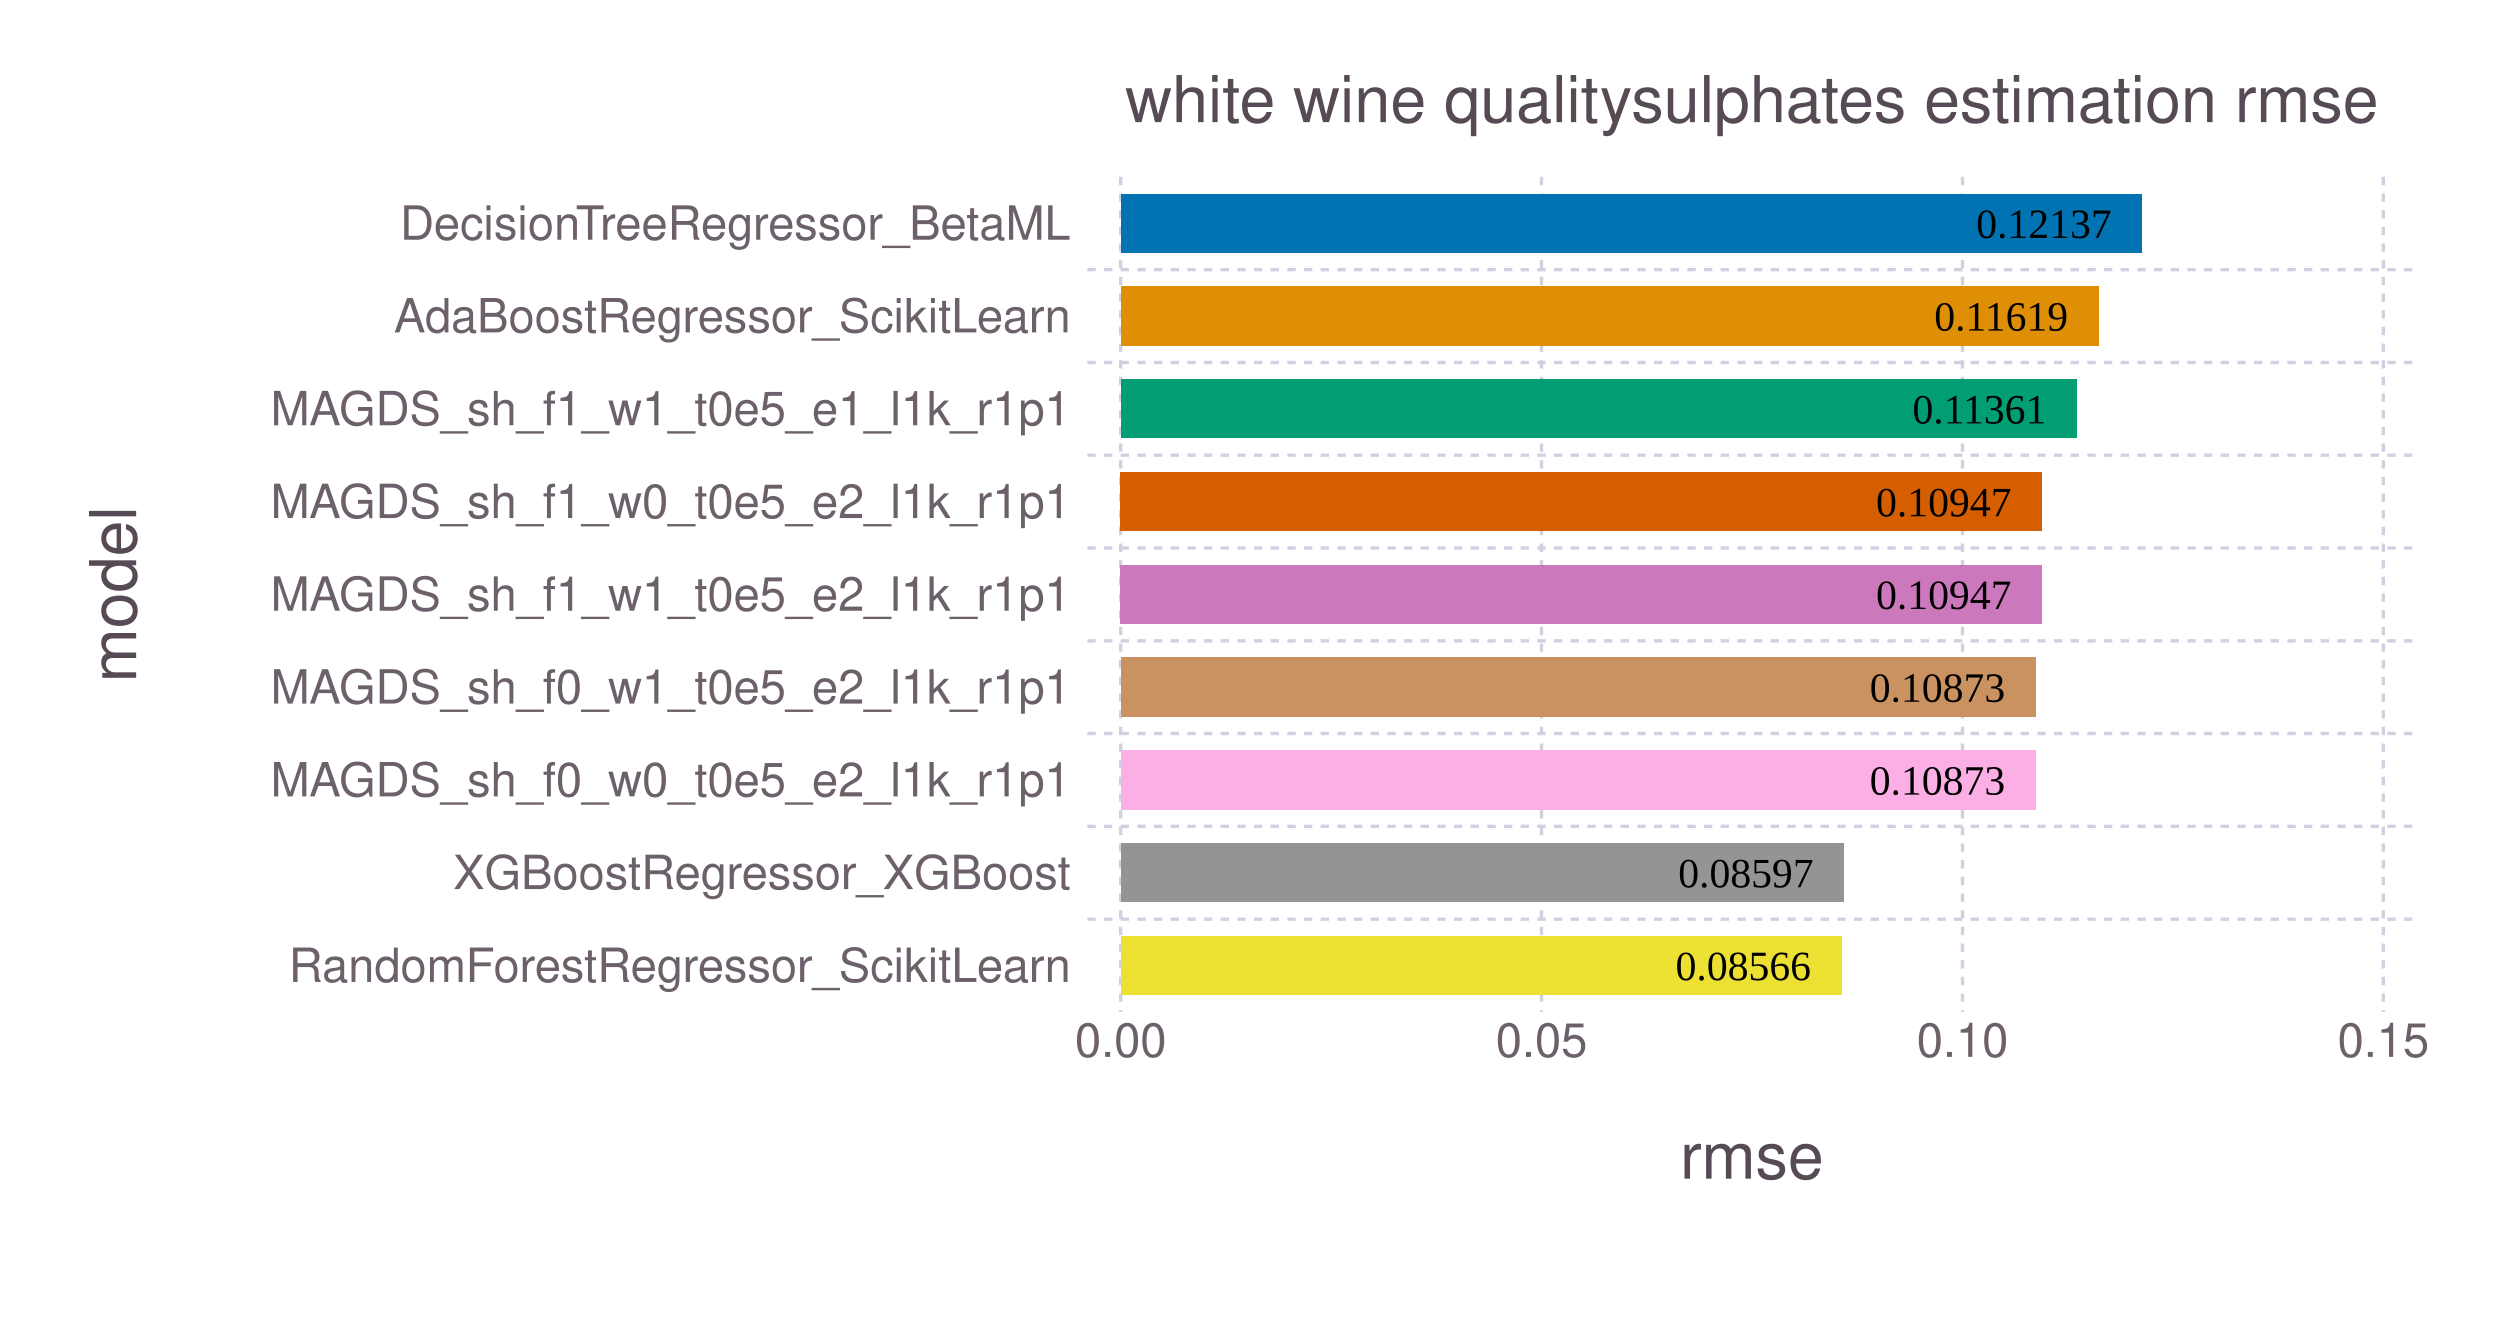
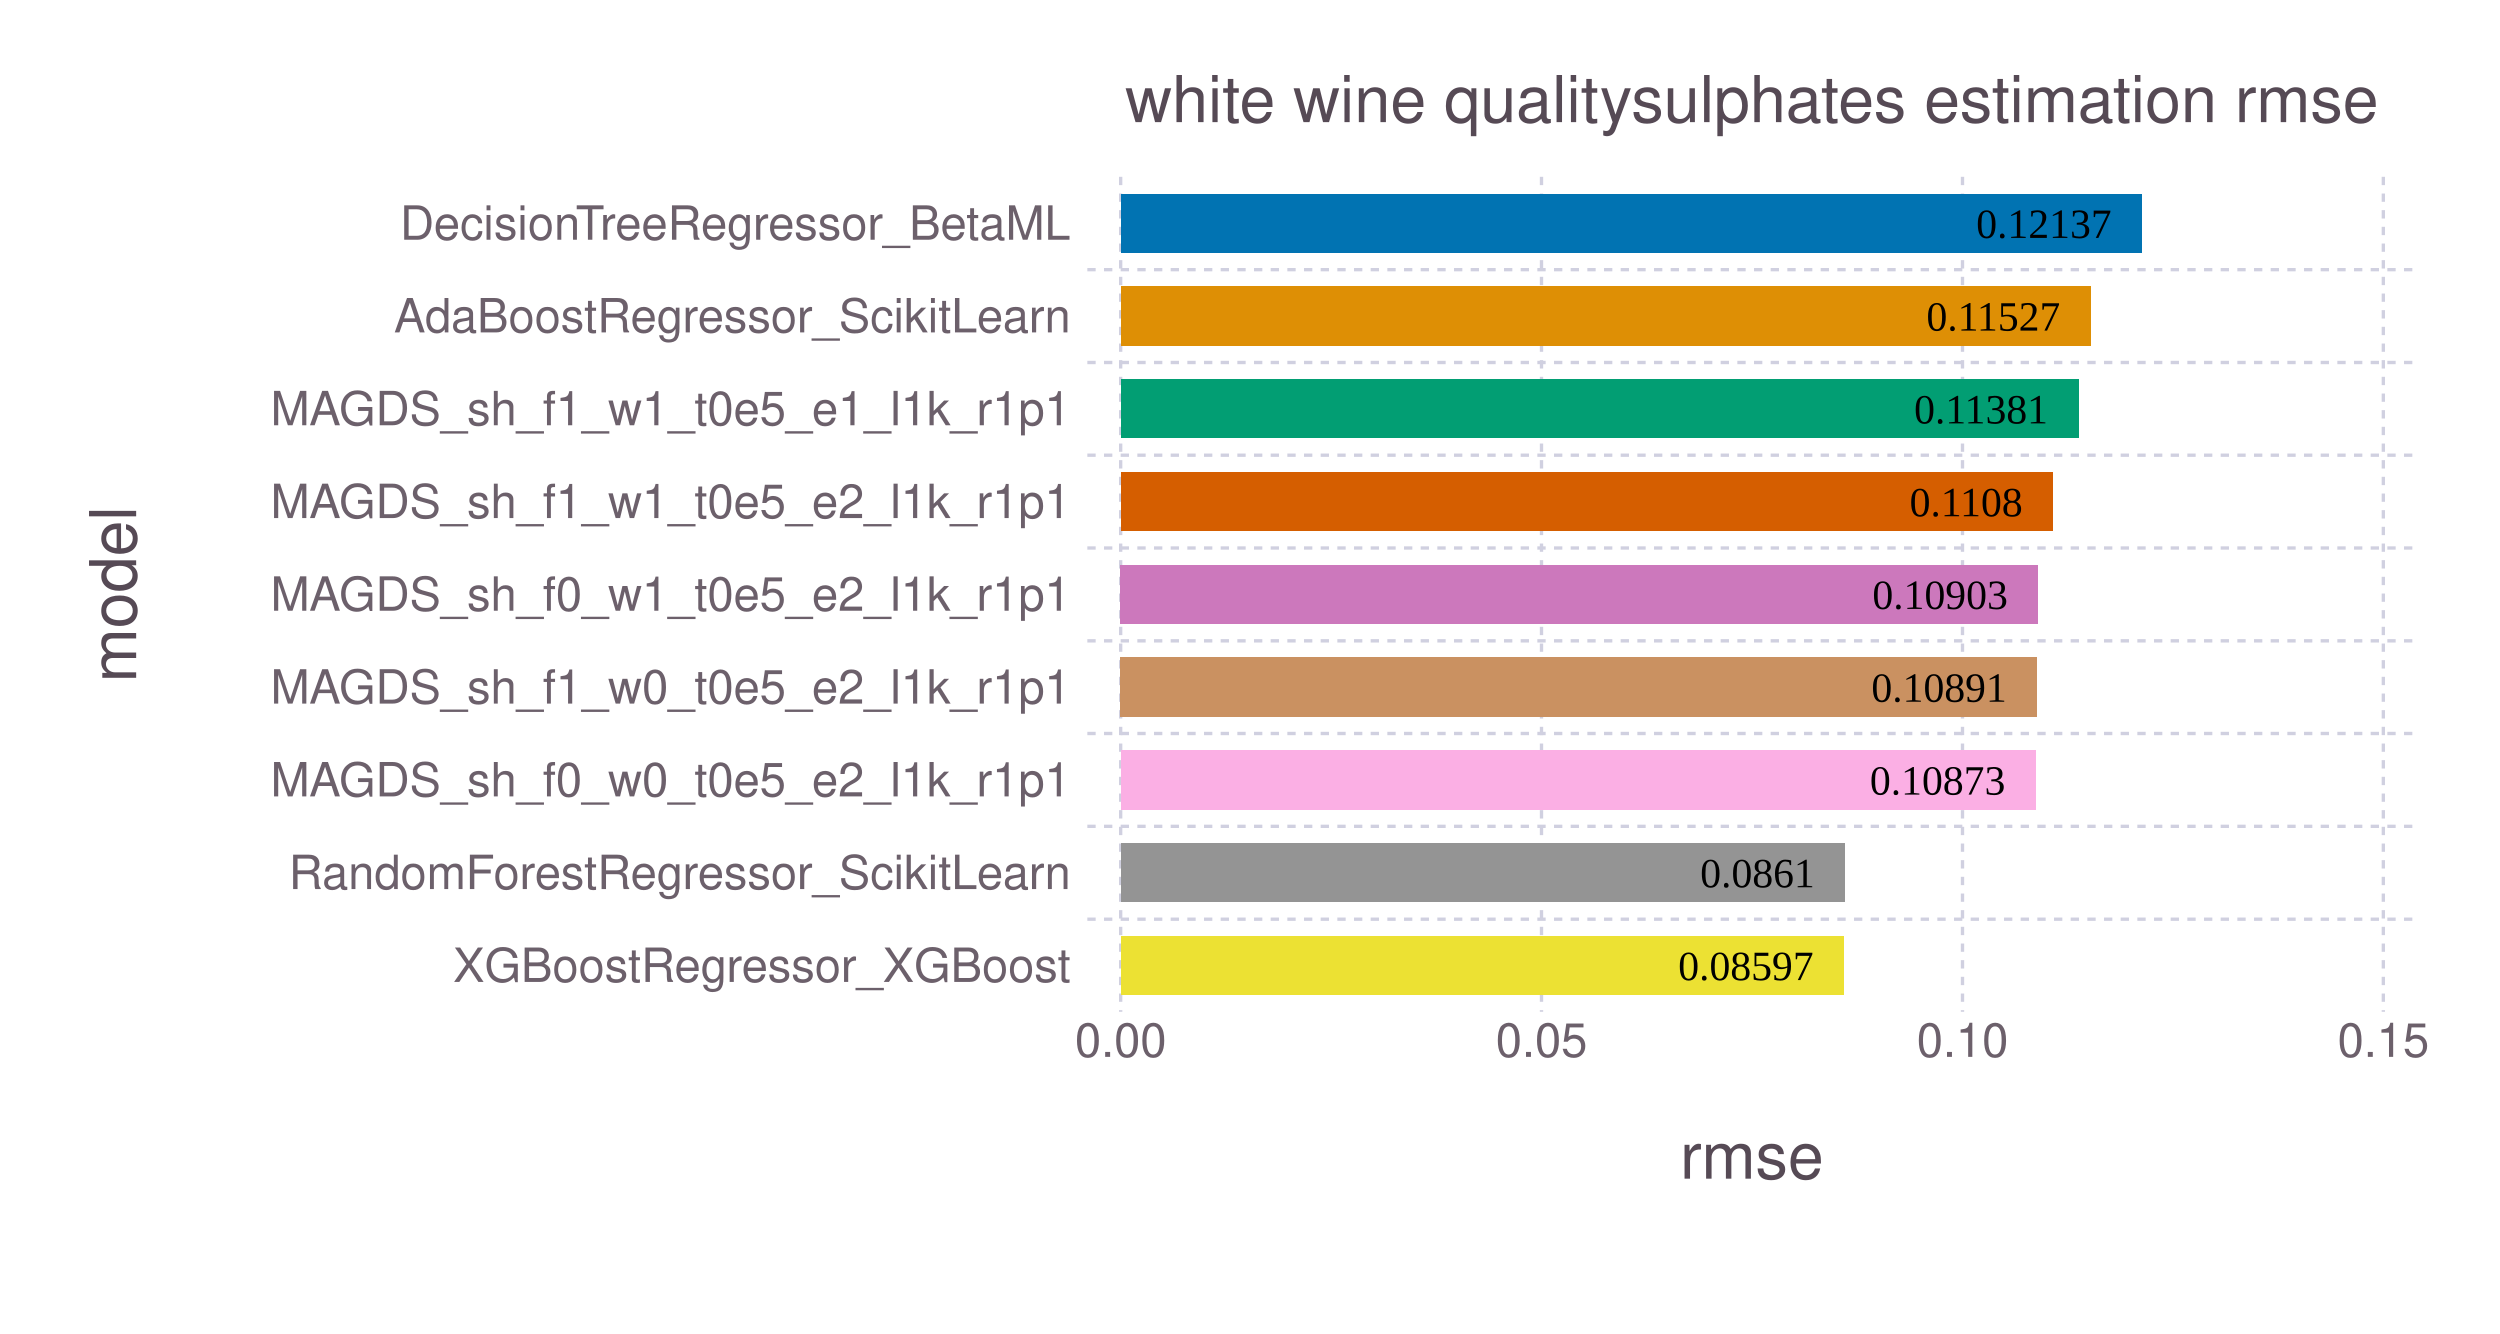
<svg xmlns="http://www.w3.org/2000/svg" version="1.2" width="150mm" height="80mm" viewBox="0 0 150 80" stroke="none" fill="#000000" stroke-width="0.3" font-size="3.88">
  <defs>
    <marker id="arrow" markerWidth="15" markerHeight="7" refX="5" refY="3.5" orient="auto" markerUnits="strokeWidth">
      <path d="M0,0 L15,3.5 L0,7 z" stroke="context-stroke" fill="context-stroke" />
    </marker>
  </defs>
-   <g class="plotroot xscalable" id="img-18e792ad-1">
-     <g font-size="3.88" font-family="'PT Sans','Helvetica Neue','Helvetica',sans-serif" fill="#564A55" stroke="#000000" stroke-opacity="0.000" id="img-18e792ad-2">
+   <g class="plotroot xscalable" id="img-1f26ceb2-1">
+     <g font-size="3.88" font-family="'PT Sans','Helvetica Neue','Helvetica',sans-serif" fill="#564A55" stroke="#000000" stroke-opacity="0.000" id="img-1f26ceb2-2">
      <g transform="translate(105.12,68.39)">
        <g class="primitive">
          <text text-anchor="middle" dy="0.6em">rmse</text>
        </g>
      </g>
    </g>
-     <g class="guide xlabels" font-size="2.82" font-family="'PT Sans Caption','Helvetica Neue','Helvetica',sans-serif" fill="#6C606B" id="img-18e792ad-3">
+     <g class="guide xlabels" font-size="2.82" font-family="'PT Sans Caption','Helvetica Neue','Helvetica',sans-serif" fill="#6C606B" id="img-1f26ceb2-3">
      <g transform="translate(67.24,61.72)">
        <g class="primitive">
          <text text-anchor="middle" dy="0.6em">0.00</text>
        </g>
      </g>
      <g transform="translate(92.49,61.72)">
        <g class="primitive">
          <text text-anchor="middle" dy="0.6em">0.05</text>
        </g>
      </g>
      <g transform="translate(117.75,61.72)">
        <g class="primitive">
          <text text-anchor="middle" dy="0.6em">0.10</text>
        </g>
      </g>
      <g transform="translate(143,61.72)">
        <g class="primitive">
          <text text-anchor="middle" dy="0.6em">0.15</text>
        </g>
      </g>
    </g>
-     <g clip-path="url(#img-18e792ad-4)">
-       <g id="img-18e792ad-5">
-         <g pointer-events="visible" stroke-width="0.3" fill="#000000" fill-opacity="0.000" stroke="#000000" stroke-opacity="0.000" class="guide background" id="img-18e792ad-6">
-           <g transform="translate(105.12,35.66)" id="img-18e792ad-7">
+     <g clip-path="url(#img-1f26ceb2-4)">
+       <g id="img-1f26ceb2-5">
+         <g pointer-events="visible" stroke-width="0.3" fill="#000000" fill-opacity="0.000" stroke="#000000" stroke-opacity="0.000" class="guide background" id="img-1f26ceb2-6">
+           <g transform="translate(105.12,35.66)" id="img-1f26ceb2-7">
            <path d="M-39.88,-25.05 L39.88,-25.05 39.88,25.05 -39.88,25.05  z" class="primitive" />
          </g>
        </g>
-         <g class="guide ygridlines xfixed" stroke-dasharray="0.5,0.5" stroke-width="0.2" stroke="#D0D0E0" id="img-18e792ad-8">
-           <g transform="translate(105.12,16.18)" id="img-18e792ad-9">
-             <path fill="none" d="M-39.88,0 L39.88,0 " class="primitive" />
-           </g>
-           <g transform="translate(105.12,21.75)" id="img-18e792ad-10">
-             <path fill="none" d="M-39.88,0 L39.88,0 " class="primitive" />
-           </g>
-           <g transform="translate(105.12,27.31)" id="img-18e792ad-11">
-             <path fill="none" d="M-39.88,0 L39.88,0 " class="primitive" />
-           </g>
-           <g transform="translate(105.12,32.88)" id="img-18e792ad-12">
-             <path fill="none" d="M-39.88,0 L39.88,0 " class="primitive" />
-           </g>
-           <g transform="translate(105.12,38.45)" id="img-18e792ad-13">
-             <path fill="none" d="M-39.88,0 L39.88,0 " class="primitive" />
-           </g>
-           <g transform="translate(105.12,44.01)" id="img-18e792ad-14">
-             <path fill="none" d="M-39.88,0 L39.88,0 " class="primitive" />
-           </g>
-           <g transform="translate(105.12,49.58)" id="img-18e792ad-15">
-             <path fill="none" d="M-39.88,0 L39.88,0 " class="primitive" />
-           </g>
-           <g transform="translate(105.12,55.15)" id="img-18e792ad-16">
-             <path fill="none" d="M-39.88,0 L39.88,0 " class="primitive" />
-           </g>
-         </g>
-         <g class="guide xgridlines yfixed" stroke-dasharray="0.5,0.5" stroke-width="0.2" stroke="#D0D0E0" id="img-18e792ad-17">
-           <g transform="translate(67.24,35.66)" id="img-18e792ad-18">
-             <path fill="none" d="M0,-25.05 L0,25.05 " class="primitive" />
-           </g>
-           <g transform="translate(92.49,35.66)" id="img-18e792ad-19">
-             <path fill="none" d="M0,-25.05 L0,25.05 " class="primitive" />
-           </g>
-           <g transform="translate(117.75,35.66)" id="img-18e792ad-20">
-             <path fill="none" d="M0,-25.05 L0,25.05 " class="primitive" />
-           </g>
-           <g transform="translate(143,35.66)" id="img-18e792ad-21">
-             <path fill="none" d="M0,-25.05 L0,25.05 " class="primitive" />
-           </g>
-         </g>
-         <g class="plotpanel" id="img-18e792ad-22">
-           <g shape-rendering="crispEdges" stroke-width="0.3" id="img-18e792ad-23">
-             <g stroke="#000000" stroke-opacity="0.000" class="geometry" id="img-18e792ad-24">
-               <g transform="translate(88.87,57.93)" id="img-18e792ad-25" fill="#ECE133">
-                 <path d="M-21.63,-1.78 L21.63,-1.78 21.63,1.78 -21.63,1.78  z" class="primitive" />
-               </g>
-               <g transform="translate(88.95,52.36)" id="img-18e792ad-26" fill="#949494">
+         <g class="guide ygridlines xfixed" stroke-dasharray="0.5,0.5" stroke-width="0.2" stroke="#D0D0E0" id="img-1f26ceb2-8">
+           <g transform="translate(105.12,16.18)" id="img-1f26ceb2-9">
+             <path fill="none" d="M-39.88,0 L39.88,0 " class="primitive" />
+           </g>
+           <g transform="translate(105.12,21.75)" id="img-1f26ceb2-10">
+             <path fill="none" d="M-39.88,0 L39.88,0 " class="primitive" />
+           </g>
+           <g transform="translate(105.12,27.31)" id="img-1f26ceb2-11">
+             <path fill="none" d="M-39.88,0 L39.88,0 " class="primitive" />
+           </g>
+           <g transform="translate(105.12,32.88)" id="img-1f26ceb2-12">
+             <path fill="none" d="M-39.88,0 L39.88,0 " class="primitive" />
+           </g>
+           <g transform="translate(105.12,38.45)" id="img-1f26ceb2-13">
+             <path fill="none" d="M-39.88,0 L39.88,0 " class="primitive" />
+           </g>
+           <g transform="translate(105.12,44.01)" id="img-1f26ceb2-14">
+             <path fill="none" d="M-39.88,0 L39.88,0 " class="primitive" />
+           </g>
+           <g transform="translate(105.12,49.58)" id="img-1f26ceb2-15">
+             <path fill="none" d="M-39.88,0 L39.88,0 " class="primitive" />
+           </g>
+           <g transform="translate(105.12,55.15)" id="img-1f26ceb2-16">
+             <path fill="none" d="M-39.88,0 L39.88,0 " class="primitive" />
+           </g>
+         </g>
+         <g class="guide xgridlines yfixed" stroke-dasharray="0.5,0.5" stroke-width="0.2" stroke="#D0D0E0" id="img-1f26ceb2-17">
+           <g transform="translate(67.24,35.66)" id="img-1f26ceb2-18">
+             <path fill="none" d="M0,-25.05 L0,25.05 " class="primitive" />
+           </g>
+           <g transform="translate(92.49,35.66)" id="img-1f26ceb2-19">
+             <path fill="none" d="M0,-25.05 L0,25.05 " class="primitive" />
+           </g>
+           <g transform="translate(117.75,35.66)" id="img-1f26ceb2-20">
+             <path fill="none" d="M0,-25.05 L0,25.05 " class="primitive" />
+           </g>
+           <g transform="translate(143,35.66)" id="img-1f26ceb2-21">
+             <path fill="none" d="M0,-25.05 L0,25.05 " class="primitive" />
+           </g>
+         </g>
+         <g class="plotpanel" id="img-1f26ceb2-22">
+           <g shape-rendering="crispEdges" stroke-width="0.3" id="img-1f26ceb2-23">
+             <g stroke="#000000" stroke-opacity="0.000" class="geometry" id="img-1f26ceb2-24">
+               <g transform="translate(88.95,57.93)" id="img-1f26ceb2-25" fill="#ECE133">
                <path d="M-21.71,-1.78 L21.71,-1.78 21.71,1.78 -21.71,1.78  z" class="primitive" />
              </g>
-               <g transform="translate(94.7,46.8)" id="img-18e792ad-27" fill="#FBAFE4">
+               <g transform="translate(88.98,52.36)" id="img-1f26ceb2-26" fill="#949494">
+                 <path d="M-21.74,-1.78 L21.74,-1.78 21.74,1.78 -21.74,1.78  z" class="primitive" />
+               </g>
+               <g transform="translate(94.7,46.8)" id="img-1f26ceb2-27" fill="#FBAFE4">
                <path d="M-27.46,-1.78 L27.46,-1.78 27.46,1.78 -27.46,1.78  z" class="primitive" />
              </g>
-               <g transform="translate(94.7,41.23)" id="img-18e792ad-28" fill="#CA9161">
-                 <path d="M-27.46,-1.78 L27.46,-1.78 27.46,1.78 -27.46,1.78  z" class="primitive" />
-               </g>
-               <g transform="translate(94.88,35.66)" id="img-18e792ad-29" fill="#CC78BC">
-                 <path d="M-27.65,-1.78 L27.65,-1.78 27.65,1.78 -27.65,1.78  z" class="primitive" />
-               </g>
-               <g transform="translate(94.88,30.1)" id="img-18e792ad-30" fill="#D55E00">
-                 <path d="M-27.65,-1.78 L27.65,-1.78 27.65,1.78 -27.65,1.78  z" class="primitive" />
-               </g>
-               <g transform="translate(95.93,24.53)" id="img-18e792ad-31" fill="#029E73">
-                 <path d="M-28.69,-1.78 L28.69,-1.78 28.69,1.78 -28.69,1.78  z" class="primitive" />
-               </g>
-               <g transform="translate(96.58,18.96)" id="img-18e792ad-32" fill="#DE8F05">
-                 <path d="M-29.34,-1.78 L29.34,-1.78 29.34,1.78 -29.34,1.78  z" class="primitive" />
-               </g>
-               <g transform="translate(97.89,13.4)" id="img-18e792ad-33" fill="#0173B2">
+               <g transform="translate(94.74,41.23)" id="img-1f26ceb2-28" fill="#CA9161">
+                 <path d="M-27.51,-1.78 L27.51,-1.78 27.51,1.78 -27.51,1.78  z" class="primitive" />
+               </g>
+               <g transform="translate(94.77,35.66)" id="img-1f26ceb2-29" fill="#CC78BC">
+                 <path d="M-27.54,-1.78 L27.54,-1.78 27.54,1.78 -27.54,1.78  z" class="primitive" />
+               </g>
+               <g transform="translate(95.22,30.1)" id="img-1f26ceb2-30" fill="#D55E00">
+                 <path d="M-27.98,-1.78 L27.98,-1.78 27.98,1.78 -27.98,1.78  z" class="primitive" />
+               </g>
+               <g transform="translate(95.98,24.53)" id="img-1f26ceb2-31" fill="#029E73">
+                 <path d="M-28.74,-1.78 L28.74,-1.78 28.74,1.78 -28.74,1.78  z" class="primitive" />
+               </g>
+               <g transform="translate(96.35,18.96)" id="img-1f26ceb2-32" fill="#DE8F05">
+                 <path d="M-29.11,-1.78 L29.11,-1.78 29.11,1.78 -29.11,1.78  z" class="primitive" />
+               </g>
+               <g transform="translate(97.89,13.4)" id="img-1f26ceb2-33" fill="#0173B2">
                <path d="M-30.65,-1.78 L30.65,-1.78 30.65,1.78 -30.65,1.78  z" class="primitive" />
              </g>
            </g>
          </g>
        </g>
-         <g class="geometry" id="img-18e792ad-34">
-           <g fill="#000000" font-size="2.5" id="img-18e792ad-35">
-             <g transform="translate(126.7,13.4)" id="img-18e792ad-36">
+         <g class="geometry" id="img-1f26ceb2-34">
+           <g fill="#000000" font-size="2.5" id="img-1f26ceb2-35">
+             <g transform="translate(126.7,13.4)" id="img-1f26ceb2-36">
              <g class="primitive">
                <text text-anchor="end" dy="0.35em">0.12137</text>
              </g>
            </g>
-             <g transform="translate(124.09,18.96)" id="img-18e792ad-37">
-               <g class="primitive">
-                 <text text-anchor="end" dy="0.35em">0.11619</text>
-               </g>
-             </g>
-             <g transform="translate(122.78,24.53)" id="img-18e792ad-38">
-               <g class="primitive">
-                 <text text-anchor="end" dy="0.35em">0.11361</text>
-               </g>
-             </g>
-             <g transform="translate(120.69,30.1)" id="img-18e792ad-39">
-               <g class="primitive">
-                 <text text-anchor="end" dy="0.35em">0.10947</text>
-               </g>
-             </g>
-             <g transform="translate(120.69,35.66)" id="img-18e792ad-40">
-               <g class="primitive">
-                 <text text-anchor="end" dy="0.35em">0.10947</text>
-               </g>
-             </g>
-             <g transform="translate(120.31,41.23)" id="img-18e792ad-41">
+             <g transform="translate(123.62,18.96)" id="img-1f26ceb2-37">
+               <g class="primitive">
+                 <text text-anchor="end" dy="0.35em">0.11527</text>
+               </g>
+             </g>
+             <g transform="translate(122.88,24.53)" id="img-1f26ceb2-38">
+               <g class="primitive">
+                 <text text-anchor="end" dy="0.35em">0.11381</text>
+               </g>
+             </g>
+             <g transform="translate(121.36,30.1)" id="img-1f26ceb2-39">
+               <g class="primitive">
+                 <text text-anchor="end" dy="0.35em">0.1108</text>
+               </g>
+             </g>
+             <g transform="translate(120.47,35.66)" id="img-1f26ceb2-40">
+               <g class="primitive">
+                 <text text-anchor="end" dy="0.35em">0.10903</text>
+               </g>
+             </g>
+             <g transform="translate(120.41,41.23)" id="img-1f26ceb2-41">
+               <g class="primitive">
+                 <text text-anchor="end" dy="0.35em">0.10891</text>
+               </g>
+             </g>
+             <g transform="translate(120.32,46.8)" id="img-1f26ceb2-42">
              <g class="primitive">
                <text text-anchor="end" dy="0.35em">0.10873</text>
              </g>
            </g>
-             <g transform="translate(120.31,46.8)" id="img-18e792ad-42">
-               <g class="primitive">
-                 <text text-anchor="end" dy="0.35em">0.10873</text>
-               </g>
-             </g>
-             <g transform="translate(108.82,52.36)" id="img-18e792ad-43">
+             <g transform="translate(108.89,52.36)" id="img-1f26ceb2-43">
+               <g class="primitive">
+                 <text text-anchor="end" dy="0.35em">0.0861</text>
+               </g>
+             </g>
+             <g transform="translate(108.82,57.93)" id="img-1f26ceb2-44">
              <g class="primitive">
                <text text-anchor="end" dy="0.35em">0.08597</text>
              </g>
            </g>
-             <g transform="translate(108.66,57.93)" id="img-18e792ad-44">
-               <g class="primitive">
-                 <text text-anchor="end" dy="0.35em">0.08566</text>
-               </g>
-             </g>
-           </g>
-         </g>
-       </g>
-     </g>
-     <g class="guide ylabels" font-size="2.82" font-family="'PT Sans Caption','Helvetica Neue','Helvetica',sans-serif" fill="#6C606B" id="img-18e792ad-45">
-       <g transform="translate(64.24,13.4)" id="img-18e792ad-46">
+           </g>
+         </g>
+       </g>
+     </g>
+     <g class="guide ylabels" font-size="2.82" font-family="'PT Sans Caption','Helvetica Neue','Helvetica',sans-serif" fill="#6C606B" id="img-1f26ceb2-45">
+       <g transform="translate(64.24,13.4)" id="img-1f26ceb2-46">
        <g class="primitive">
          <text text-anchor="end" dy="0.35em">DecisionTreeRegressor_BetaML</text>
        </g>
      </g>
-       <g transform="translate(64.24,18.96)" id="img-18e792ad-47">
+       <g transform="translate(64.24,18.96)" id="img-1f26ceb2-47">
        <g class="primitive">
          <text text-anchor="end" dy="0.35em">AdaBoostRegressor_ScikitLearn</text>
        </g>
      </g>
-       <g transform="translate(64.24,24.53)" id="img-18e792ad-48">
+       <g transform="translate(64.24,24.53)" id="img-1f26ceb2-48">
        <g class="primitive">
          <text text-anchor="end" dy="0.35em">MAGDS_sh_f1_w1_t0e5_e1_l1k_r1p1</text>
        </g>
      </g>
-       <g transform="translate(64.24,30.1)" id="img-18e792ad-49">
+       <g transform="translate(64.24,30.1)" id="img-1f26ceb2-49">
+         <g class="primitive">
+           <text text-anchor="end" dy="0.35em">MAGDS_sh_f1_w1_t0e5_e2_l1k_r1p1</text>
+         </g>
+       </g>
+       <g transform="translate(64.24,35.66)" id="img-1f26ceb2-50">
+         <g class="primitive">
+           <text text-anchor="end" dy="0.35em">MAGDS_sh_f0_w1_t0e5_e2_l1k_r1p1</text>
+         </g>
+       </g>
+       <g transform="translate(64.24,41.23)" id="img-1f26ceb2-51">
        <g class="primitive">
          <text text-anchor="end" dy="0.35em">MAGDS_sh_f1_w0_t0e5_e2_l1k_r1p1</text>
        </g>
      </g>
-       <g transform="translate(64.24,35.66)" id="img-18e792ad-50">
-         <g class="primitive">
-           <text text-anchor="end" dy="0.35em">MAGDS_sh_f1_w1_t0e5_e2_l1k_r1p1</text>
-         </g>
-       </g>
-       <g transform="translate(64.24,41.23)" id="img-18e792ad-51">
-         <g class="primitive">
-           <text text-anchor="end" dy="0.35em">MAGDS_sh_f0_w1_t0e5_e2_l1k_r1p1</text>
-         </g>
-       </g>
-       <g transform="translate(64.24,46.8)" id="img-18e792ad-52">
+       <g transform="translate(64.24,46.8)" id="img-1f26ceb2-52">
        <g class="primitive">
          <text text-anchor="end" dy="0.35em">MAGDS_sh_f0_w0_t0e5_e2_l1k_r1p1</text>
        </g>
      </g>
-       <g transform="translate(64.24,52.36)" id="img-18e792ad-53">
+       <g transform="translate(64.24,52.36)" id="img-1f26ceb2-53">
+         <g class="primitive">
+           <text text-anchor="end" dy="0.35em">RandomForestRegressor_ScikitLearn</text>
+         </g>
+       </g>
+       <g transform="translate(64.24,57.93)" id="img-1f26ceb2-54">
        <g class="primitive">
          <text text-anchor="end" dy="0.35em">XGBoostRegressor_XGBoost</text>
        </g>
      </g>
-       <g transform="translate(64.24,57.93)" id="img-18e792ad-54">
-         <g class="primitive">
-           <text text-anchor="end" dy="0.35em">RandomForestRegressor_ScikitLearn</text>
-         </g>
-       </g>
-     </g>
-     <g font-size="3.88" font-family="'PT Sans','Helvetica Neue','Helvetica',sans-serif" fill="#564A55" stroke="#000000" stroke-opacity="0.000" id="img-18e792ad-55">
-       <g transform="translate(8.81,33.66)" id="img-18e792ad-56">
+     </g>
+     <g font-size="3.88" font-family="'PT Sans','Helvetica Neue','Helvetica',sans-serif" fill="#564A55" stroke="#000000" stroke-opacity="0.000" id="img-1f26ceb2-55">
+       <g transform="translate(8.81,33.66)" id="img-1f26ceb2-56">
        <g class="primitive">
          <text text-anchor="middle" dy="0.35em" transform="rotate(-90,0, 2)">model</text>
        </g>
      </g>
    </g>
-     <g font-size="3.88" font-family="'PT Sans','Helvetica Neue','Helvetica',sans-serif" fill="#564A55" stroke="#000000" stroke-opacity="0.000" id="img-18e792ad-57">
-       <g transform="translate(105.12,5)" id="img-18e792ad-58">
+     <g font-size="3.88" font-family="'PT Sans','Helvetica Neue','Helvetica',sans-serif" fill="#564A55" stroke="#000000" stroke-opacity="0.000" id="img-1f26ceb2-57">
+       <g transform="translate(105.12,5)" id="img-1f26ceb2-58">
        <g class="primitive">
          <text text-anchor="middle" dy="0.6em">white wine qualitysulphates estimation rmse</text>
        </g>
      </g>
    </g>
  </g>
  <defs>
-     <clipPath id="img-18e792ad-4">
+     <clipPath id="img-1f26ceb2-4">
      <path d="M65.24,10.61 L145,10.61 145,60.72 65.24,60.72 " />
    </clipPath>
  </defs>
</svg>
